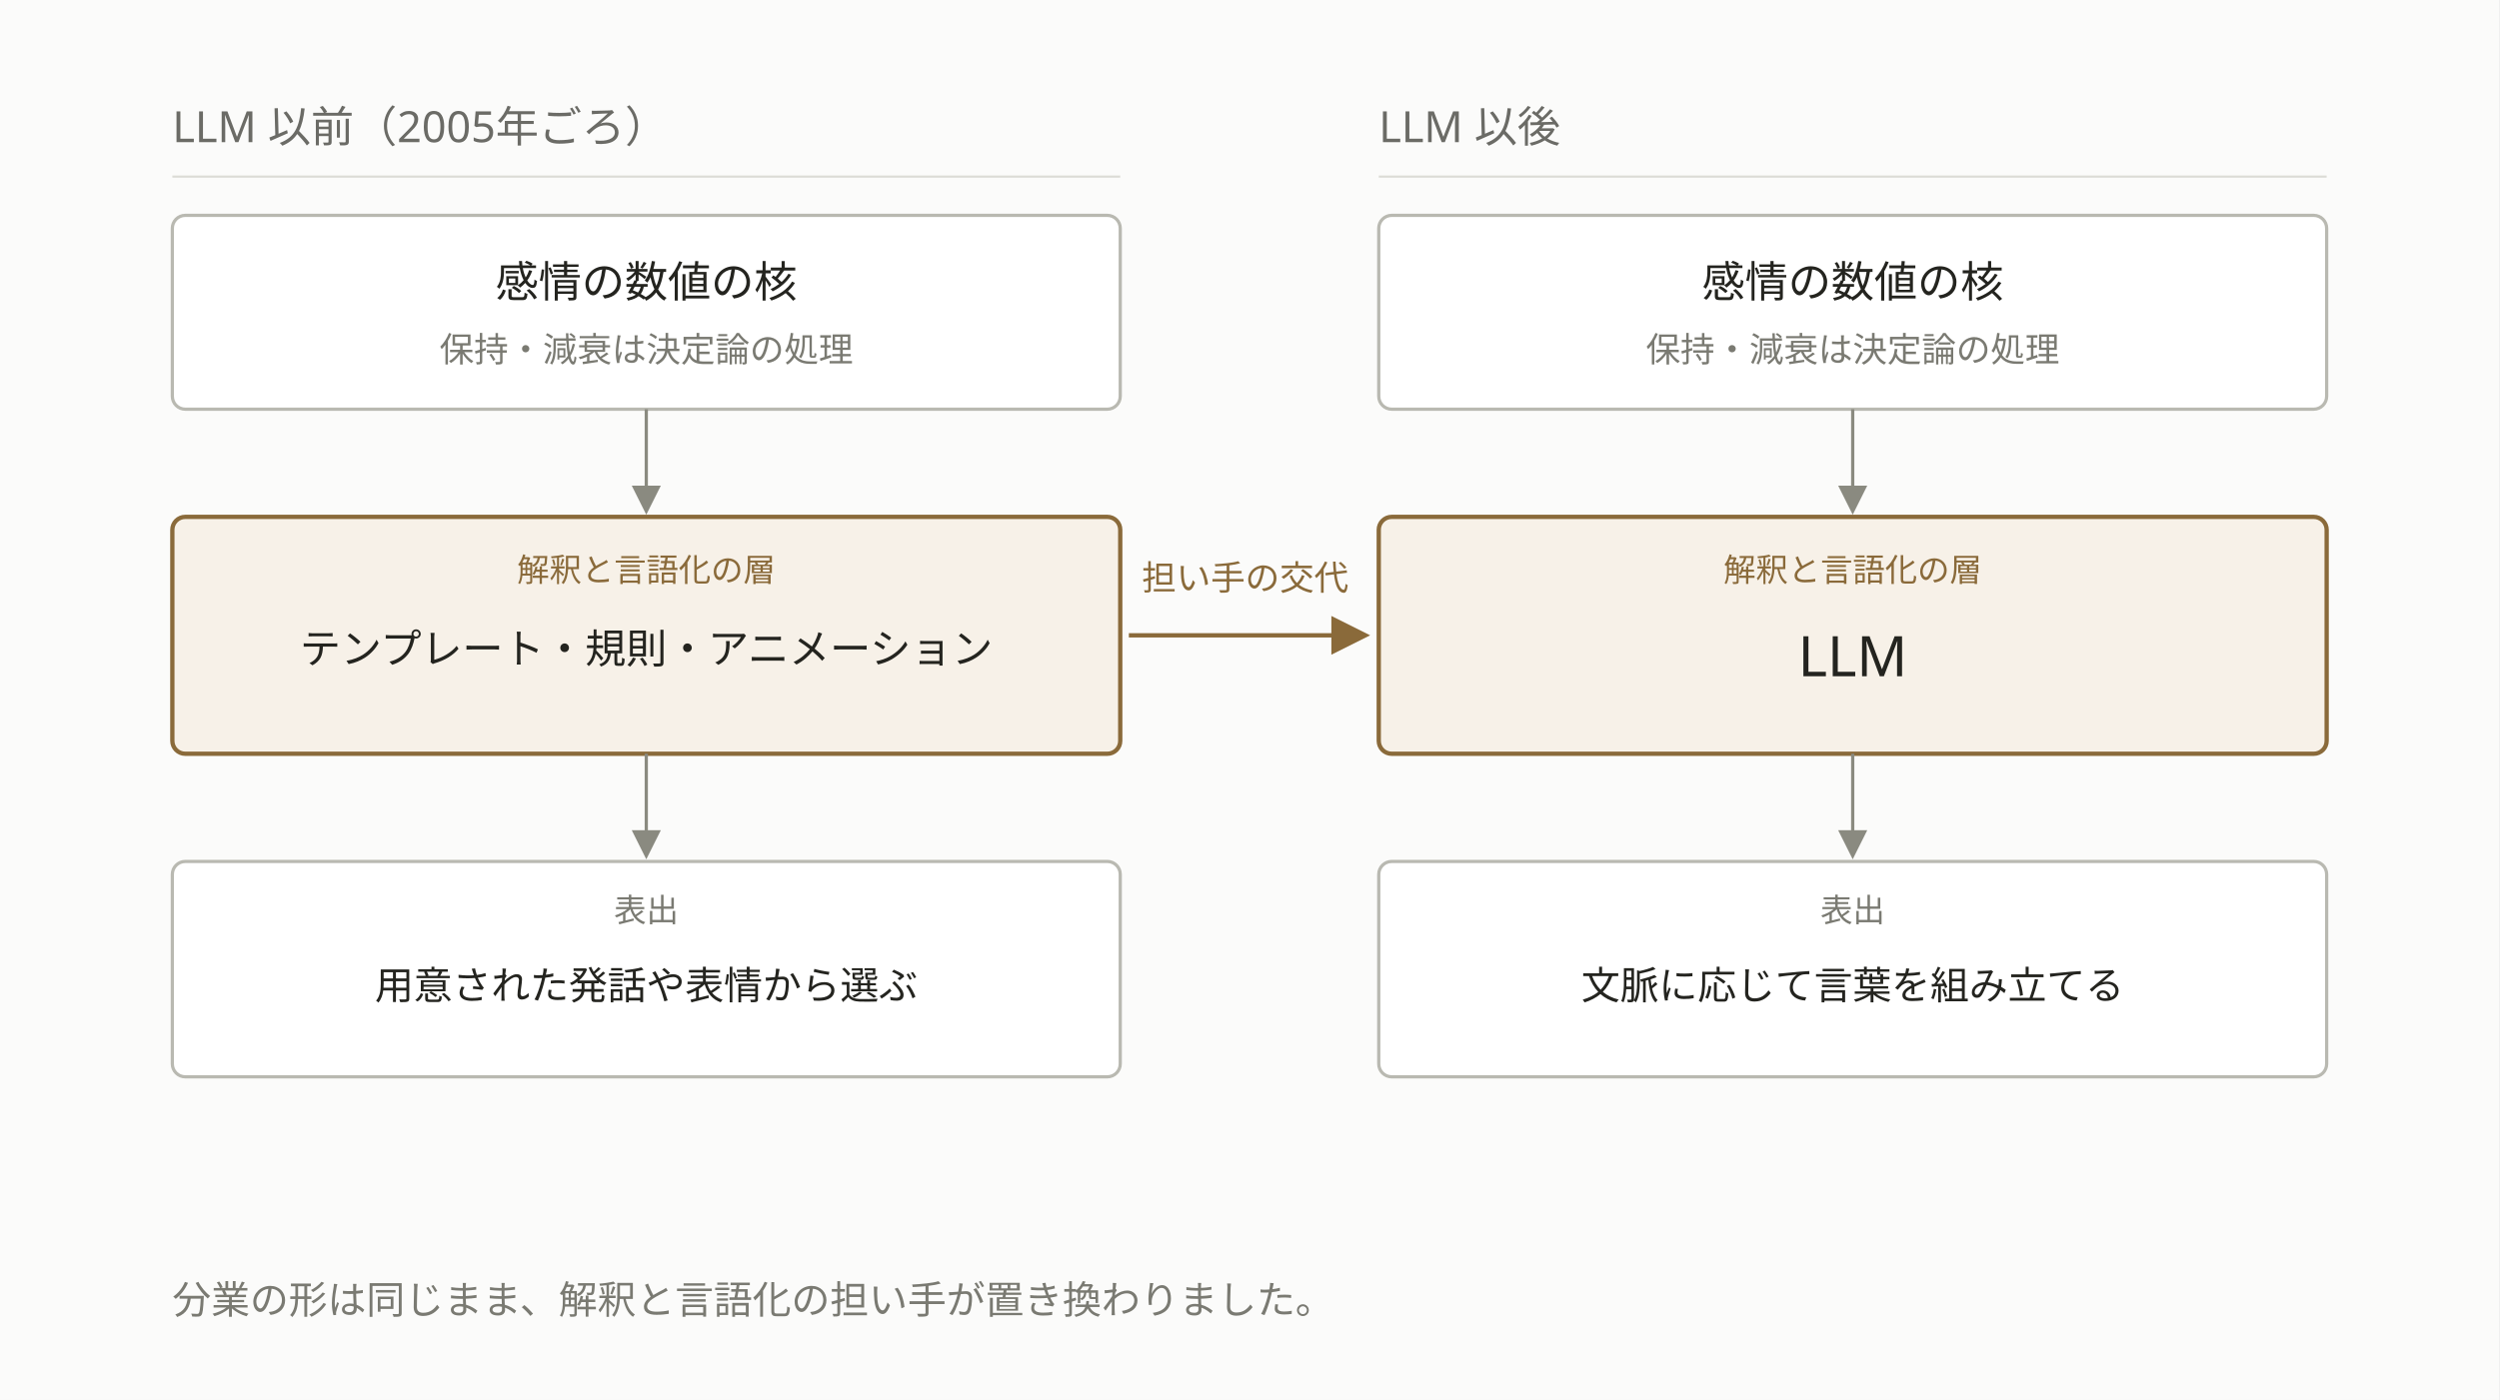
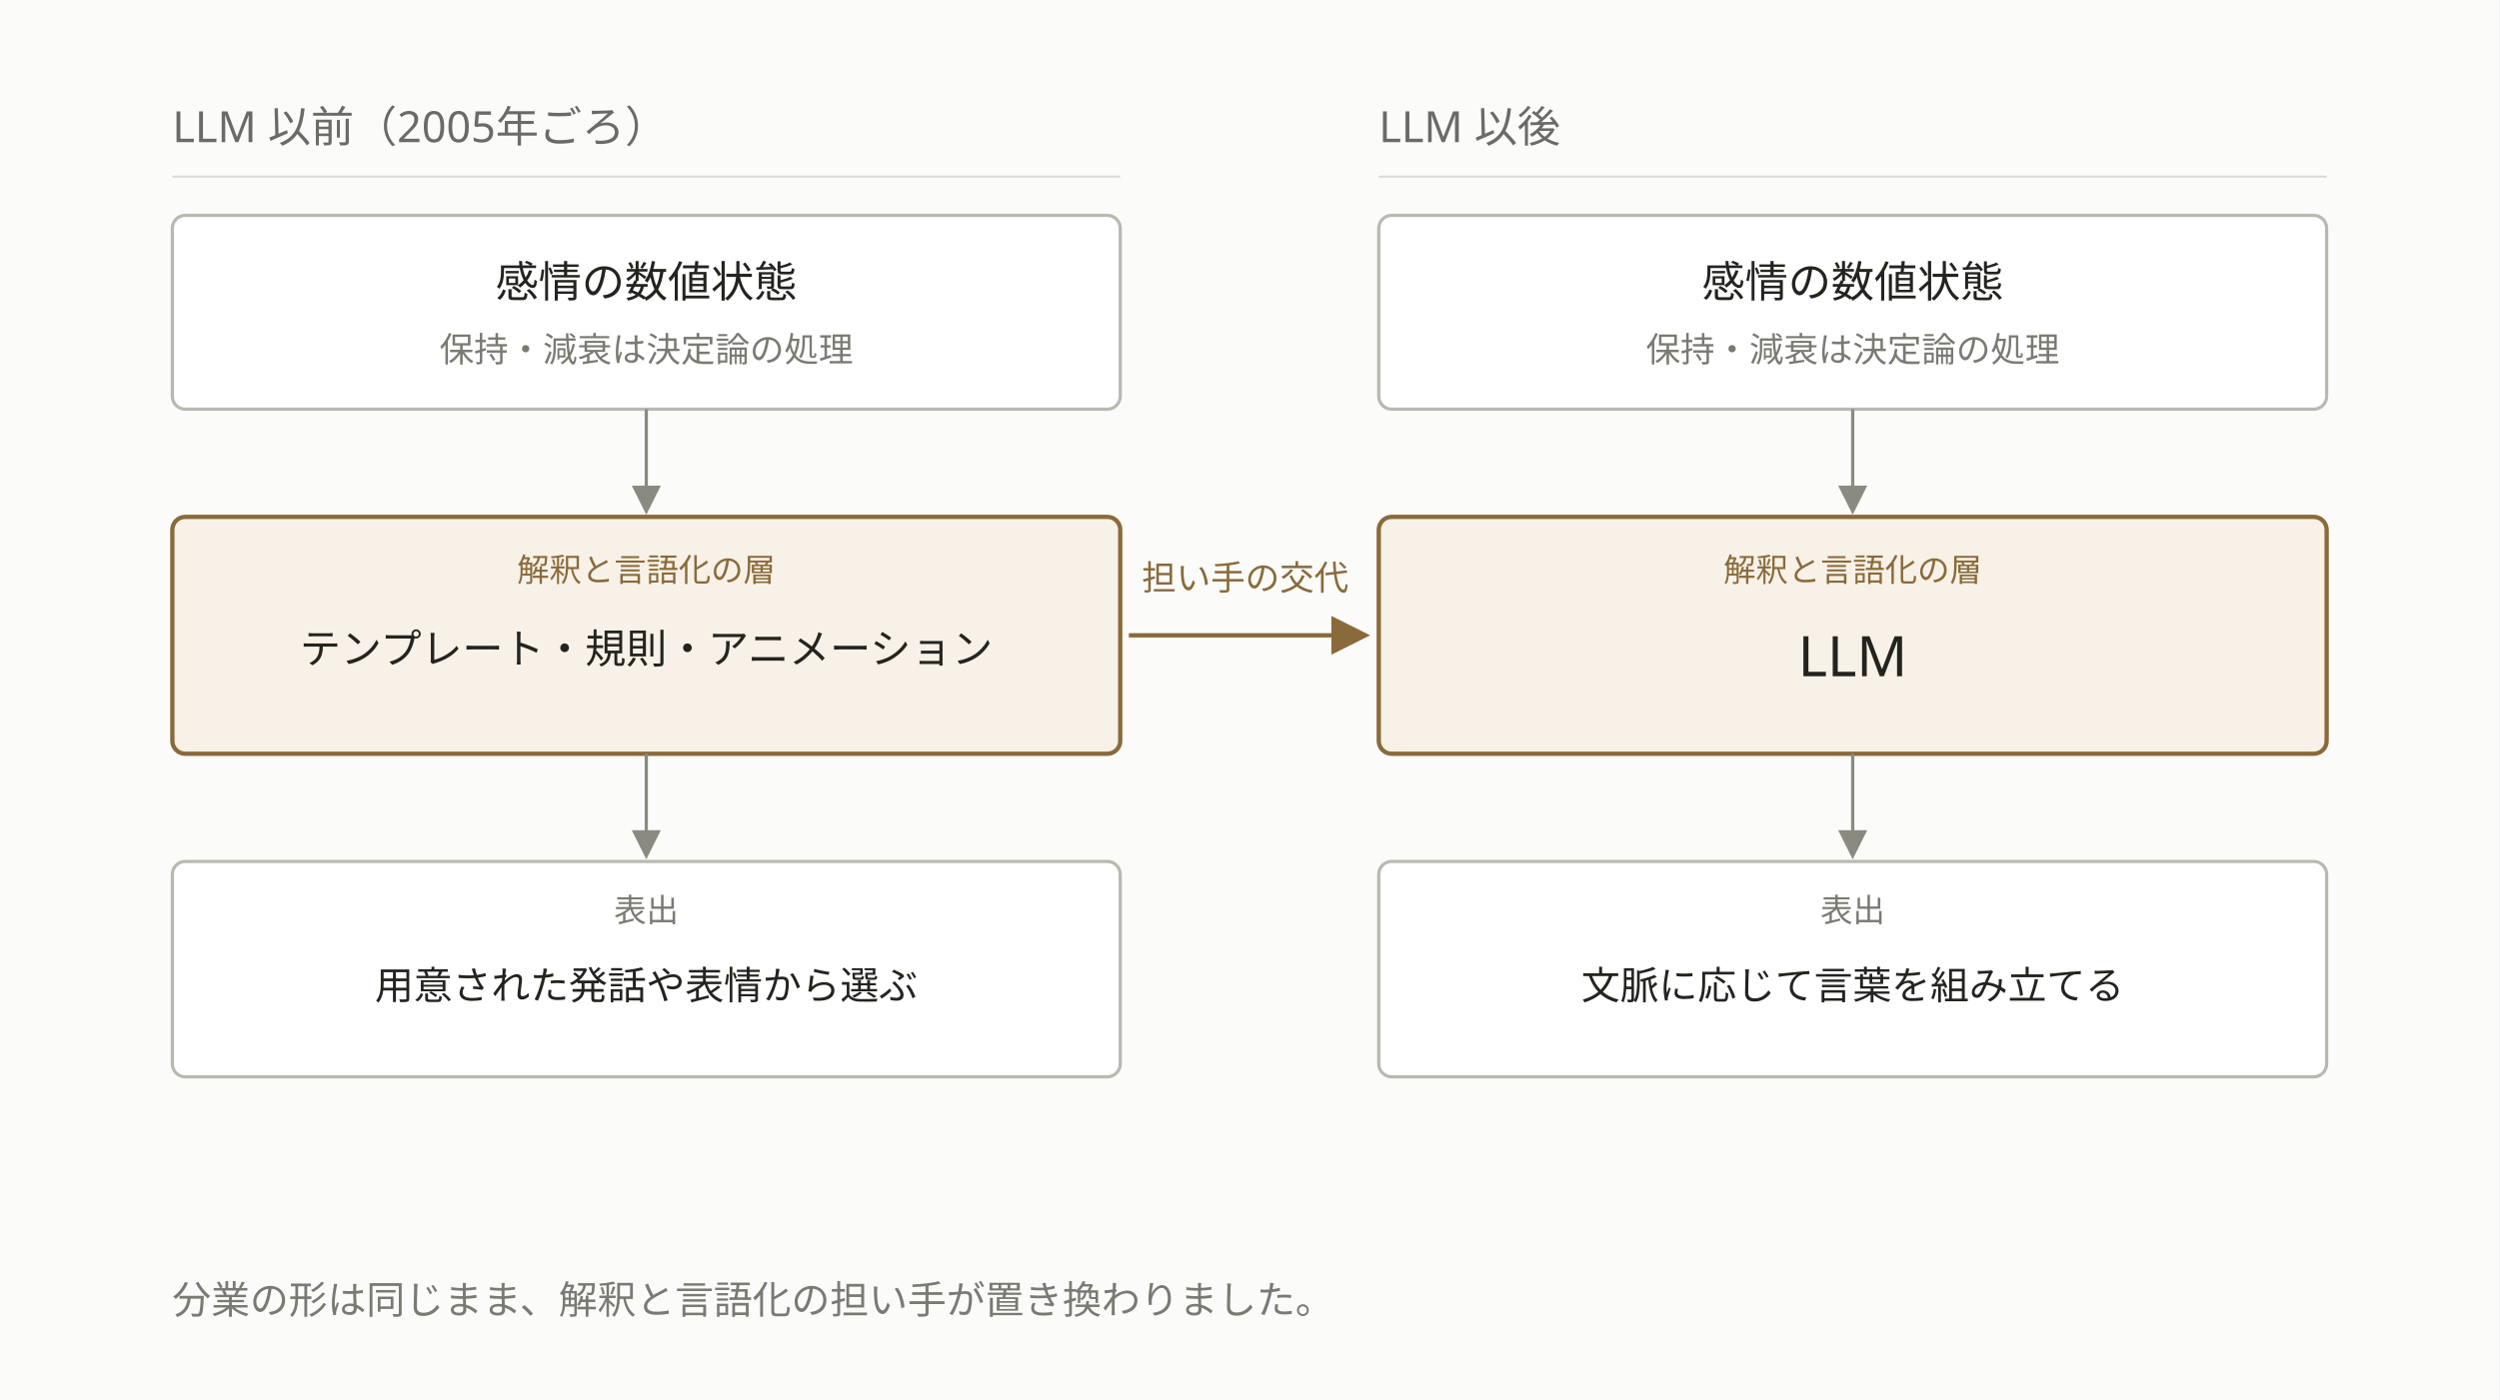
<svg xmlns="http://www.w3.org/2000/svg" width="1160" height="650" viewBox="0 0 1160 650" font-family="'Hiragino Sans','Hiragino Kaku Gothic ProN','Noto Sans JP',sans-serif">
  <rect width="1160" height="650" fill="#fbfbfa" />
  <defs>
    <marker id="a" markerWidth="9" markerHeight="9" refX="7" refY="4.5" orient="auto">
      <path d="M0,0 L9,4.5 L0,9 z" fill="#8a8a80" />
    </marker>
    <marker id="b" markerWidth="9" markerHeight="9" refX="7" refY="4.5" orient="auto">
      <path d="M0,0 L9,4.5 L0,9 z" fill="#8a6a3a" />
    </marker>
  </defs>
  <text x="80" y="66" font-size="20" fill="#6b6b66">LLM 以前（2005年ごろ）</text>
  <line x1="80" y1="82" x2="520" y2="82" stroke="#dcdcd6" stroke-width="1" />
  <text x="640" y="66" font-size="20" fill="#6b6b66">LLM 以後</text>
  <line x1="640" y1="82" x2="1080" y2="82" stroke="#dcdcd6" stroke-width="1" />
  <rect x="80" y="100" width="440" height="90" rx="6" fill="#ffffff" stroke="#b9b9b1" stroke-width="1.5" />
-   <text x="300" y="138" font-size="20" fill="#24241f" text-anchor="middle">感情の数値の核</text>
+   <text x="300" y="138" font-size="20" fill="#24241f" text-anchor="middle">感情の数値状態</text>
  <text x="300" y="168" font-size="16" fill="#7a7a72" text-anchor="middle">保持・減衰は決定論の処理</text>
  <rect x="640" y="100" width="440" height="90" rx="6" fill="#ffffff" stroke="#b9b9b1" stroke-width="1.5" />
-   <text x="860" y="138" font-size="20" fill="#24241f" text-anchor="middle">感情の数値の核</text>
+   <text x="860" y="138" font-size="20" fill="#24241f" text-anchor="middle">感情の数値状態</text>
  <text x="860" y="168" font-size="16" fill="#7a7a72" text-anchor="middle">保持・減衰は決定論の処理</text>
  <line x1="300" y1="190" x2="300" y2="236" stroke="#8a8a80" stroke-width="1.5" marker-end="url(#a)" />
  <line x1="860" y1="190" x2="860" y2="236" stroke="#8a8a80" stroke-width="1.5" marker-end="url(#a)" />
  <rect x="80" y="240" width="440" height="110" rx="6" fill="#f7f1e8" stroke="#8a6a3a" stroke-width="2" />
  <text x="300" y="270" font-size="15" fill="#8a6a3a" text-anchor="middle">解釈と言語化の層</text>
  <text x="300" y="308" font-size="19" fill="#24241f" text-anchor="middle">テンプレート・規則・アニメーション</text>
  <rect x="640" y="240" width="440" height="110" rx="6" fill="#f7f1e8" stroke="#8a6a3a" stroke-width="2" />
  <text x="860" y="270" font-size="15" fill="#8a6a3a" text-anchor="middle">解釈と言語化の層</text>
  <text x="860" y="314" font-size="26" fill="#24241f" text-anchor="middle">LLM</text>
  <rect x="524" y="256" width="112" height="24" fill="#fbfbfa" />
  <text x="578" y="274" font-size="16" fill="#8a6a3a" text-anchor="middle">担い手の交代</text>
  <line x1="524" y1="295" x2="632" y2="295" stroke="#8a6a3a" stroke-width="2" marker-end="url(#b)" />
  <line x1="300" y1="350" x2="300" y2="396" stroke="#8a8a80" stroke-width="1.5" marker-end="url(#a)" />
  <line x1="860" y1="350" x2="860" y2="396" stroke="#8a8a80" stroke-width="1.5" marker-end="url(#a)" />
  <rect x="80" y="400" width="440" height="100" rx="6" fill="#ffffff" stroke="#b9b9b1" stroke-width="1.5" />
  <text x="300" y="428" font-size="15" fill="#7a7a72" text-anchor="middle">表出</text>
  <text x="300" y="464" font-size="18" fill="#24241f" text-anchor="middle">用意された発話や表情から選ぶ</text>
  <rect x="640" y="400" width="440" height="100" rx="6" fill="#ffffff" stroke="#b9b9b1" stroke-width="1.5" />
  <text x="860" y="428" font-size="15" fill="#7a7a72" text-anchor="middle">表出</text>
  <text x="860" y="464" font-size="18" fill="#24241f" text-anchor="middle">文脈に応じて言葉を組み立てる</text>
  <text x="80" y="610" font-size="18" fill="#7a7a72">分業の形は同じまま、解釈と言語化の担い手が置き換わりました。</text>
</svg>
